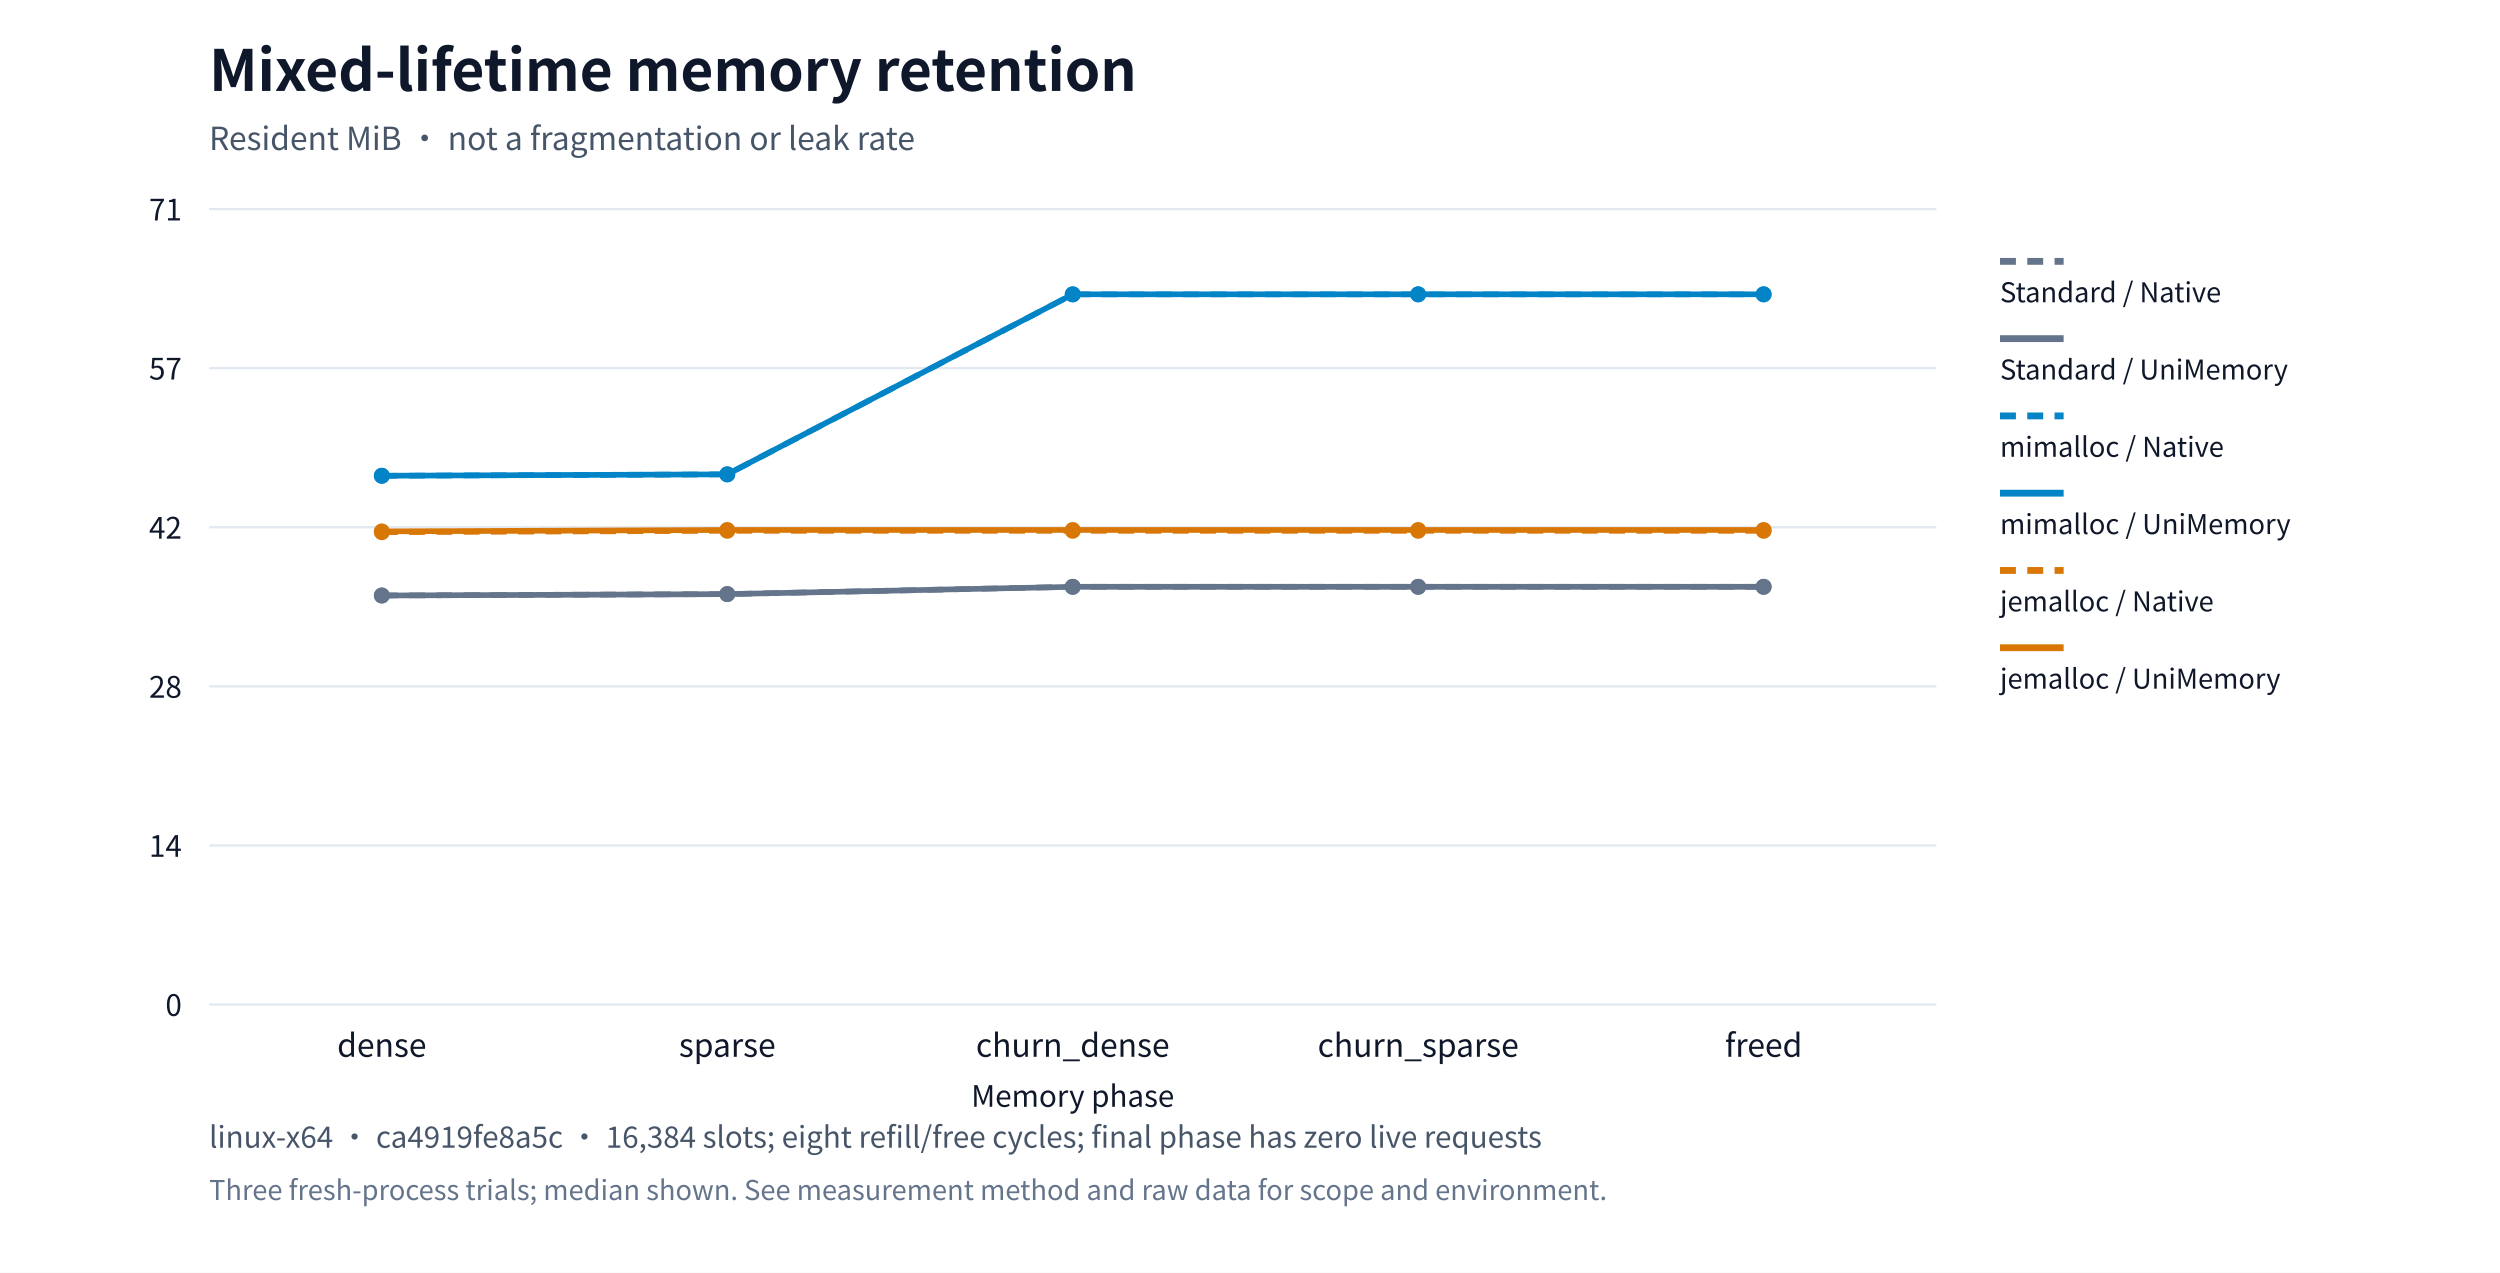
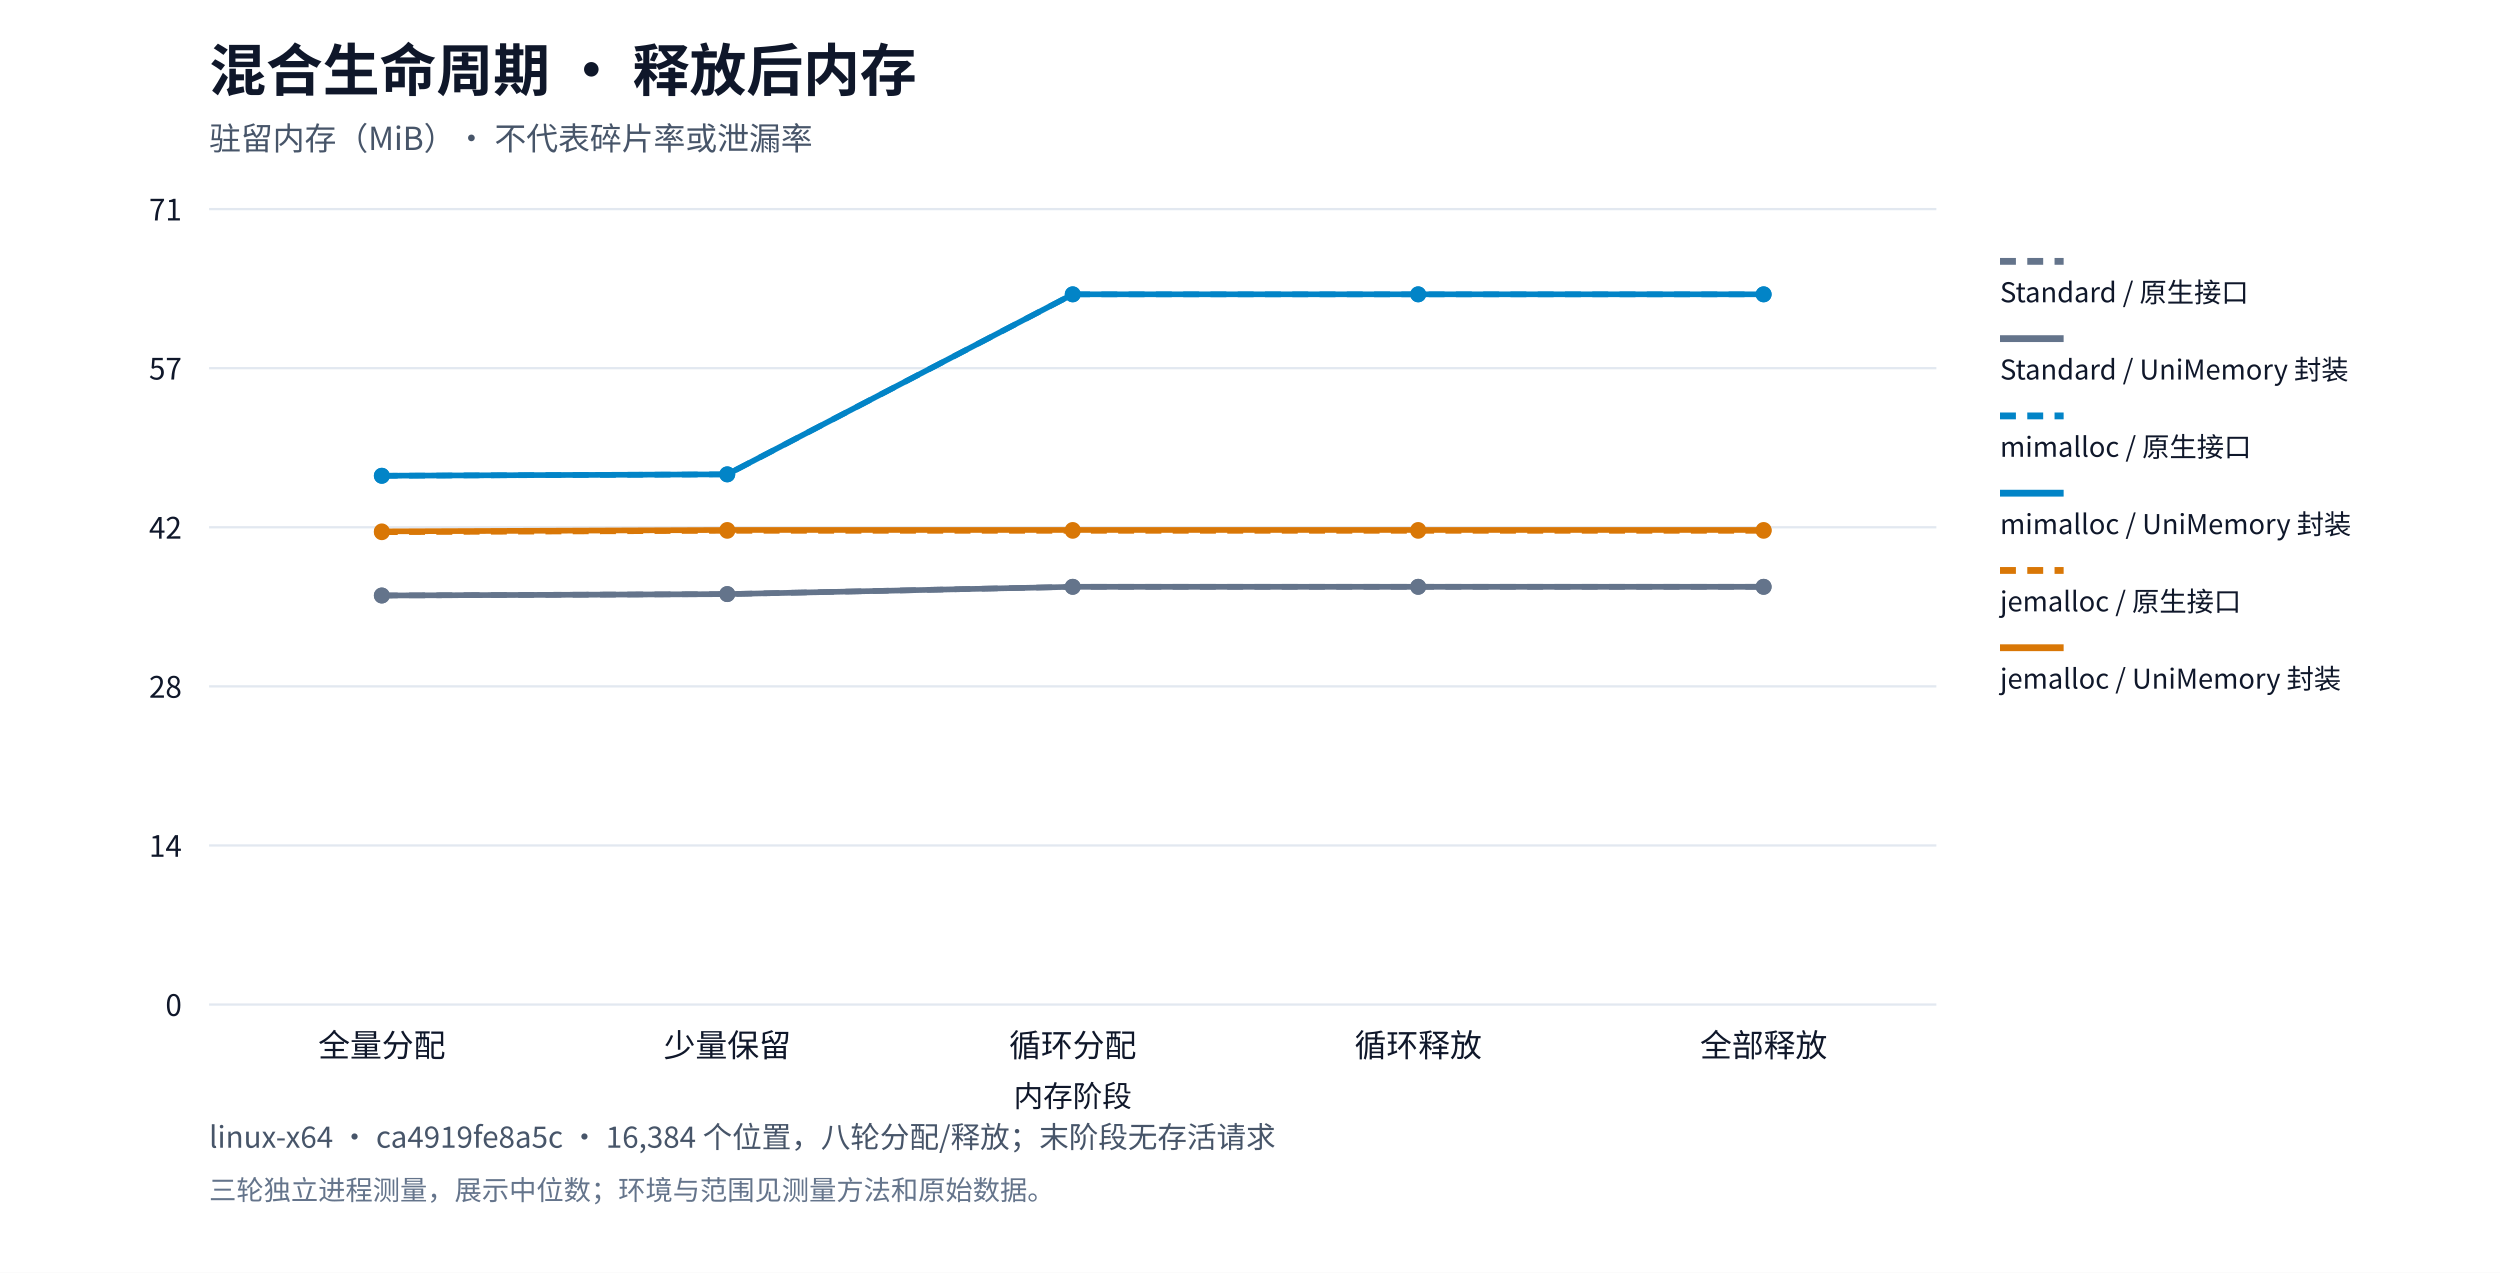
- <svg xmlns="http://www.w3.org/2000/svg" xml:lang="en" viewBox="0 0 1100 560" role="img">
+ <svg xmlns="http://www.w3.org/2000/svg" xml:lang="zh-CN" viewBox="0 0 1100 560" role="img">
  <rect width="1100" height="560" fill="#ffffff" />
  <g font-family="system-ui,Segoe UI,Microsoft YaHei,PingFang SC,Noto Sans CJK SC,sans-serif" fill="#0f172a">
-     <text x="92" y="40" font-size="25" font-weight="650">Mixed-lifetime memory retention</text>
-     <text x="92" y="66" font-size="14" fill="#475569">Resident MiB · not a fragmentation or leak rate</text>
+     <text x="92" y="40" font-size="25" font-weight="650">混合生命周期 · 释放后内存</text>
+     <text x="92" y="66" font-size="14" fill="#475569">驻留内存（MiB）· 不代表碎片率或泄漏率</text>
    <path d="M92,442.0h760" stroke="#e2e8f0" />
    <text x="80" y="447.0" text-anchor="end" font-size="13">0</text>
    <path d="M92,372.0h760" stroke="#e2e8f0" />
    <text x="80" y="377.0" text-anchor="end" font-size="13">14</text>
    <path d="M92,302.0h760" stroke="#e2e8f0" />
    <text x="80" y="307.0" text-anchor="end" font-size="13">28</text>
    <path d="M92,232.0h760" stroke="#e2e8f0" />
    <text x="80" y="237.0" text-anchor="end" font-size="13">42</text>
    <path d="M92,162.0h760" stroke="#e2e8f0" />
    <text x="80" y="167.0" text-anchor="end" font-size="13">57</text>
    <path d="M92,92.0h760" stroke="#e2e8f0" />
    <text x="80" y="97.0" text-anchor="end" font-size="13">71</text>
-     <text x="168.0" y="465" text-anchor="middle" font-size="14">dense</text>
-     <text x="320.0" y="465" text-anchor="middle" font-size="14">sparse</text>
-     <text x="472.0" y="465" text-anchor="middle" font-size="14">churn_dense</text>
-     <text x="624.0" y="465" text-anchor="middle" font-size="14">churn_sparse</text>
-     <text x="776.0" y="465" text-anchor="middle" font-size="14">freed</text>
+     <text x="168.0" y="465" text-anchor="middle" font-size="14">全量分配</text>
+     <text x="320.0" y="465" text-anchor="middle" font-size="14">少量保留</text>
+     <text x="472.0" y="465" text-anchor="middle" font-size="14">循环分配</text>
+     <text x="624.0" y="465" text-anchor="middle" font-size="14">循环释放</text>
+     <text x="776.0" y="465" text-anchor="middle" font-size="14">全部释放</text>
    <circle cx="168.0" cy="262.022" r="3.5" fill="#64748b" />
    <circle cx="320.0" cy="261.404" r="3.5" fill="#64748b" />
    <circle cx="472.0" cy="258.194" r="3.5" fill="#64748b" />
    <circle cx="624.0" cy="258.194" r="3.5" fill="#64748b" />
    <circle cx="776.0" cy="258.194" r="3.5" fill="#64748b" />
    <polyline points="168.0,262.022 320.0,261.404 472.0,258.194 624.0,258.194 776.0,258.194" fill="none" stroke="#64748b" stroke-width="2.5" stroke-dasharray="7 5" />
    <path d="M880,115h28" stroke="#64748b" stroke-width="3" stroke-dasharray="7 5" />
-     <text x="880" y="133" font-size="12">Standard / Native</text>
+     <text x="880" y="133" font-size="12">Standard / 原生接口</text>
    <circle cx="168.0" cy="262.022" r="3.5" fill="#64748b" />
    <circle cx="320.0" cy="261.404" r="3.5" fill="#64748b" />
    <circle cx="472.0" cy="258.194" r="3.5" fill="#64748b" />
    <circle cx="624.0" cy="258.194" r="3.5" fill="#64748b" />
    <circle cx="776.0" cy="258.194" r="3.5" fill="#64748b" />
    <polyline points="168.0,262.022 320.0,261.404 472.0,258.194 624.0,258.194 776.0,258.194" fill="none" stroke="#64748b" stroke-width="2.5" />
    <path d="M880,149h28" stroke="#64748b" stroke-width="3" />
-     <text x="880" y="167" font-size="12">Standard / UniMemory</text>
+     <text x="880" y="167" font-size="12">Standard / UniMemory 封装</text>
    <circle cx="168.0" cy="209.346" r="3.5" fill="#0284c7" />
    <circle cx="320.0" cy="208.727" r="3.5" fill="#0284c7" />
    <circle cx="472.0" cy="129.519" r="3.5" fill="#0284c7" />
    <circle cx="624.0" cy="129.519" r="3.5" fill="#0284c7" />
    <circle cx="776.0" cy="129.519" r="3.5" fill="#0284c7" />
    <polyline points="168.0,209.346 320.0,208.727 472.0,129.519 624.0,129.519 776.0,129.519" fill="none" stroke="#0284c7" stroke-width="2.5" stroke-dasharray="7 5" />
    <path d="M880,183h28" stroke="#0284c7" stroke-width="3" stroke-dasharray="7 5" />
-     <text x="880" y="201" font-size="12">mimalloc / Native</text>
+     <text x="880" y="201" font-size="12">mimalloc / 原生接口</text>
    <circle cx="168.0" cy="209.327" r="3.5" fill="#0284c7" />
    <circle cx="320.0" cy="208.708" r="3.5" fill="#0284c7" />
    <circle cx="472.0" cy="129.5" r="3.5" fill="#0284c7" />
    <circle cx="624.0" cy="129.5" r="3.5" fill="#0284c7" />
    <circle cx="776.0" cy="129.5" r="3.5" fill="#0284c7" />
    <polyline points="168.0,209.327 320.0,208.708 472.0,129.5 624.0,129.5 776.0,129.5" fill="none" stroke="#0284c7" stroke-width="2.5" />
    <path d="M880,217h28" stroke="#0284c7" stroke-width="3" />
-     <text x="880" y="235" font-size="12">mimalloc / UniMemory</text>
+     <text x="880" y="235" font-size="12">mimalloc / UniMemory 封装</text>
    <circle cx="168.0" cy="234.176" r="3.5" fill="#d97706" />
    <circle cx="320.0" cy="233.557" r="3.5" fill="#d97706" />
    <circle cx="472.0" cy="233.557" r="3.5" fill="#d97706" />
    <circle cx="624.0" cy="233.557" r="3.5" fill="#d97706" />
    <circle cx="776.0" cy="233.557" r="3.5" fill="#d97706" />
    <polyline points="168.0,234.176 320.0,233.557 472.0,233.557 624.0,233.557 776.0,233.557" fill="none" stroke="#d97706" stroke-width="2.5" stroke-dasharray="7 5" />
    <path d="M880,251h28" stroke="#d97706" stroke-width="3" stroke-dasharray="7 5" />
-     <text x="880" y="269" font-size="12">jemalloc / Native</text>
+     <text x="880" y="269" font-size="12">jemalloc / 原生接口</text>
    <circle cx="168.0" cy="233.808" r="3.5" fill="#d97706" />
    <circle cx="320.0" cy="233.19" r="3.5" fill="#d97706" />
    <circle cx="472.0" cy="233.19" r="3.5" fill="#d97706" />
    <circle cx="624.0" cy="233.19" r="3.5" fill="#d97706" />
    <circle cx="776.0" cy="233.19" r="3.5" fill="#d97706" />
    <polyline points="168.0,233.808 320.0,233.19 472.0,233.19 624.0,233.19 776.0,233.19" fill="none" stroke="#d97706" stroke-width="2.5" />
    <path d="M880,285h28" stroke="#d97706" stroke-width="3" />
-     <text x="880" y="303" font-size="12">jemalloc / UniMemory</text>
-     <text x="472" y="487" text-anchor="middle" font-size="13">Memory phase</text>
-     <text x="92" y="505" font-size="13" fill="#475569">linux-x64 · ca4919fe8a5c · 16,384 slots; eight refill/free cycles; final phase has zero live requests</text>
-     <text x="92" y="528" font-size="12" fill="#64748b">Three fresh-process trials; median shown. See measurement method and raw data for scope and environment.</text>
+     <text x="880" y="303" font-size="12">jemalloc / UniMemory 封装</text>
+     <text x="472" y="487" text-anchor="middle" font-size="13">内存阶段</text>
+     <text x="92" y="505" font-size="13" fill="#475569">linux-x64 · ca4919fe8a5c · 16,384 个位置，八轮分配/释放；末阶段无存活请求</text>
+     <text x="92" y="528" font-size="12" fill="#64748b">三轮独立进程测量，展示中位数；环境与范围见测量方法和原始数据。</text>
  </g>
</svg>
